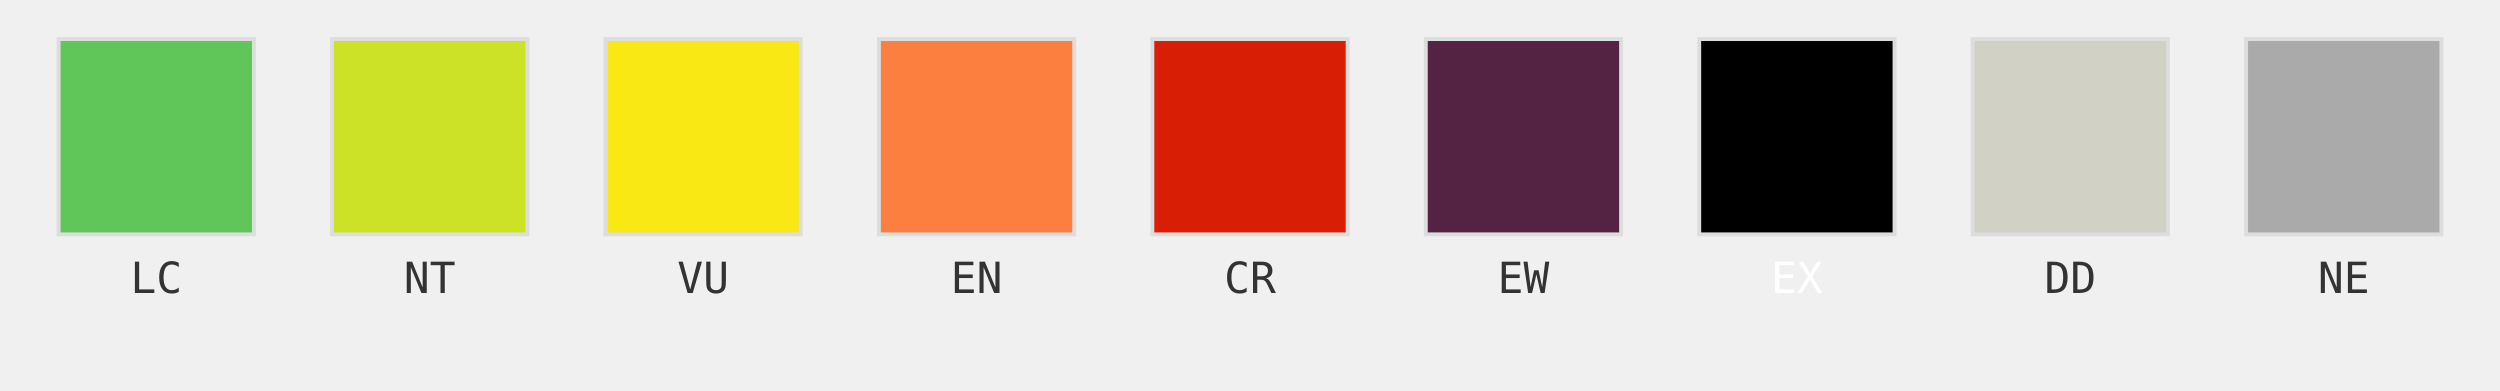
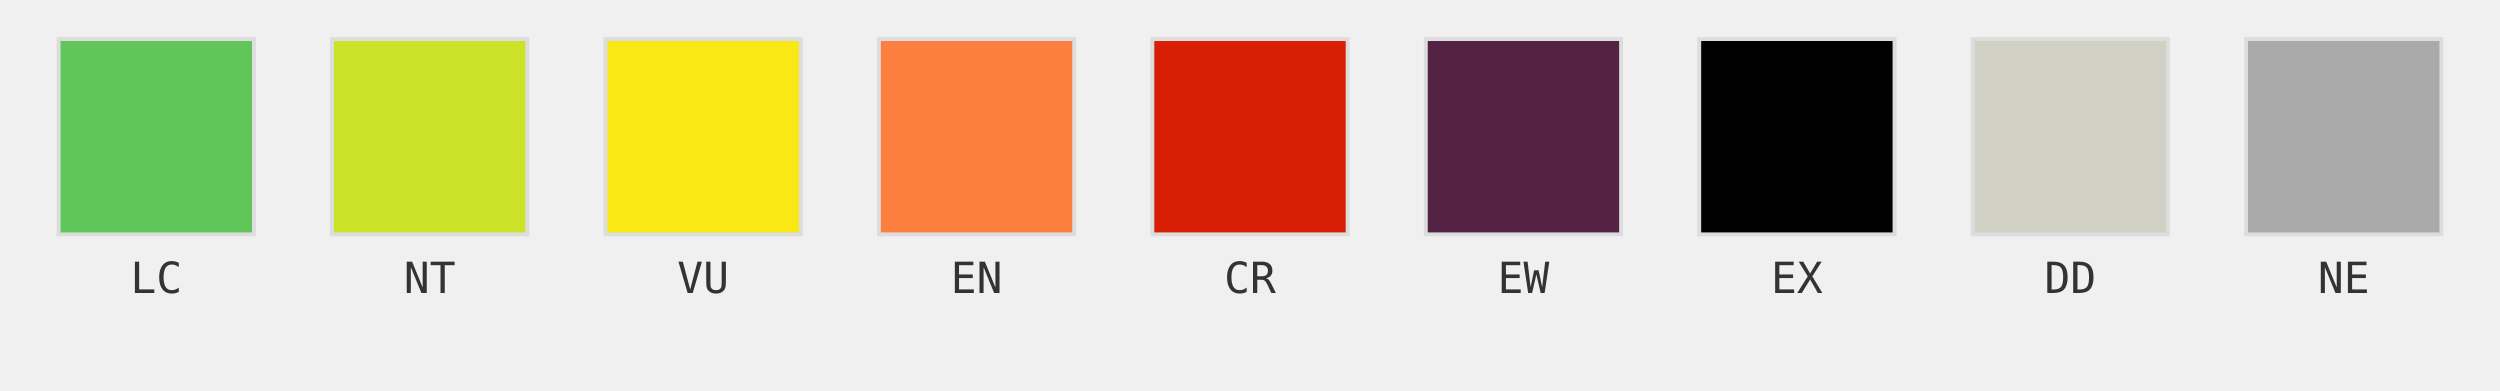
<svg xmlns="http://www.w3.org/2000/svg" width="640" height="100">
  <rect x="15.0" y="10" width="50" height="50" fill="#60C659" stroke="#ddd" stroke-width="1" />
  <text x="40.0" y="75" text-anchor="middle" font-size="11" font-family="monospace" fill="#333333">LC</text>
  <rect x="85.0" y="10" width="50" height="50" fill="#CCE226" stroke="#ddd" stroke-width="1" />
  <text x="110.0" y="75" text-anchor="middle" font-size="11" font-family="monospace" fill="#333333">NT</text>
  <rect x="155.0" y="10" width="50" height="50" fill="#F9E814" stroke="#ddd" stroke-width="1" />
  <text x="180.0" y="75" text-anchor="middle" font-size="11" font-family="monospace" fill="#333333">VU</text>
  <rect x="225.0" y="10" width="50" height="50" fill="#FC7F3F" stroke="#ddd" stroke-width="1" />
  <text x="250.0" y="75" text-anchor="middle" font-size="11" font-family="monospace" fill="#333333">EN</text>
  <rect x="295.0" y="10" width="50" height="50" fill="#D81E05" stroke="#ddd" stroke-width="1" />
  <text x="320.0" y="75" text-anchor="middle" font-size="11" font-family="monospace" fill="#333333">CR</text>
  <rect x="365.0" y="10" width="50" height="50" fill="#542344" stroke="#ddd" stroke-width="1" />
  <text x="390.0" y="75" text-anchor="middle" font-size="11" font-family="monospace" fill="#333333">EW</text>
  <rect x="435.0" y="10" width="50" height="50" fill="#000000" stroke="#ddd" stroke-width="1" />
-   <text x="460.0" y="75" text-anchor="middle" font-size="11" font-family="monospace" fill="#ffffff">EX</text>
+   <text x="460.0" y="75" text-anchor="middle" font-size="11" font-family="monospace" fill="#333333">EX</text>
  <rect x="505.0" y="10" width="50" height="50" fill="#D1D1C6" stroke="#ddd" stroke-width="1" />
  <text x="530.0" y="75" text-anchor="middle" font-size="11" font-family="monospace" fill="#333333">DD</text>
  <rect x="575.0" y="10" width="50" height="50" fill="#AAAAAA" stroke="#ddd" stroke-width="1" />
  <text x="600.0" y="75" text-anchor="middle" font-size="11" font-family="monospace" fill="#333333">NE</text>
</svg>
